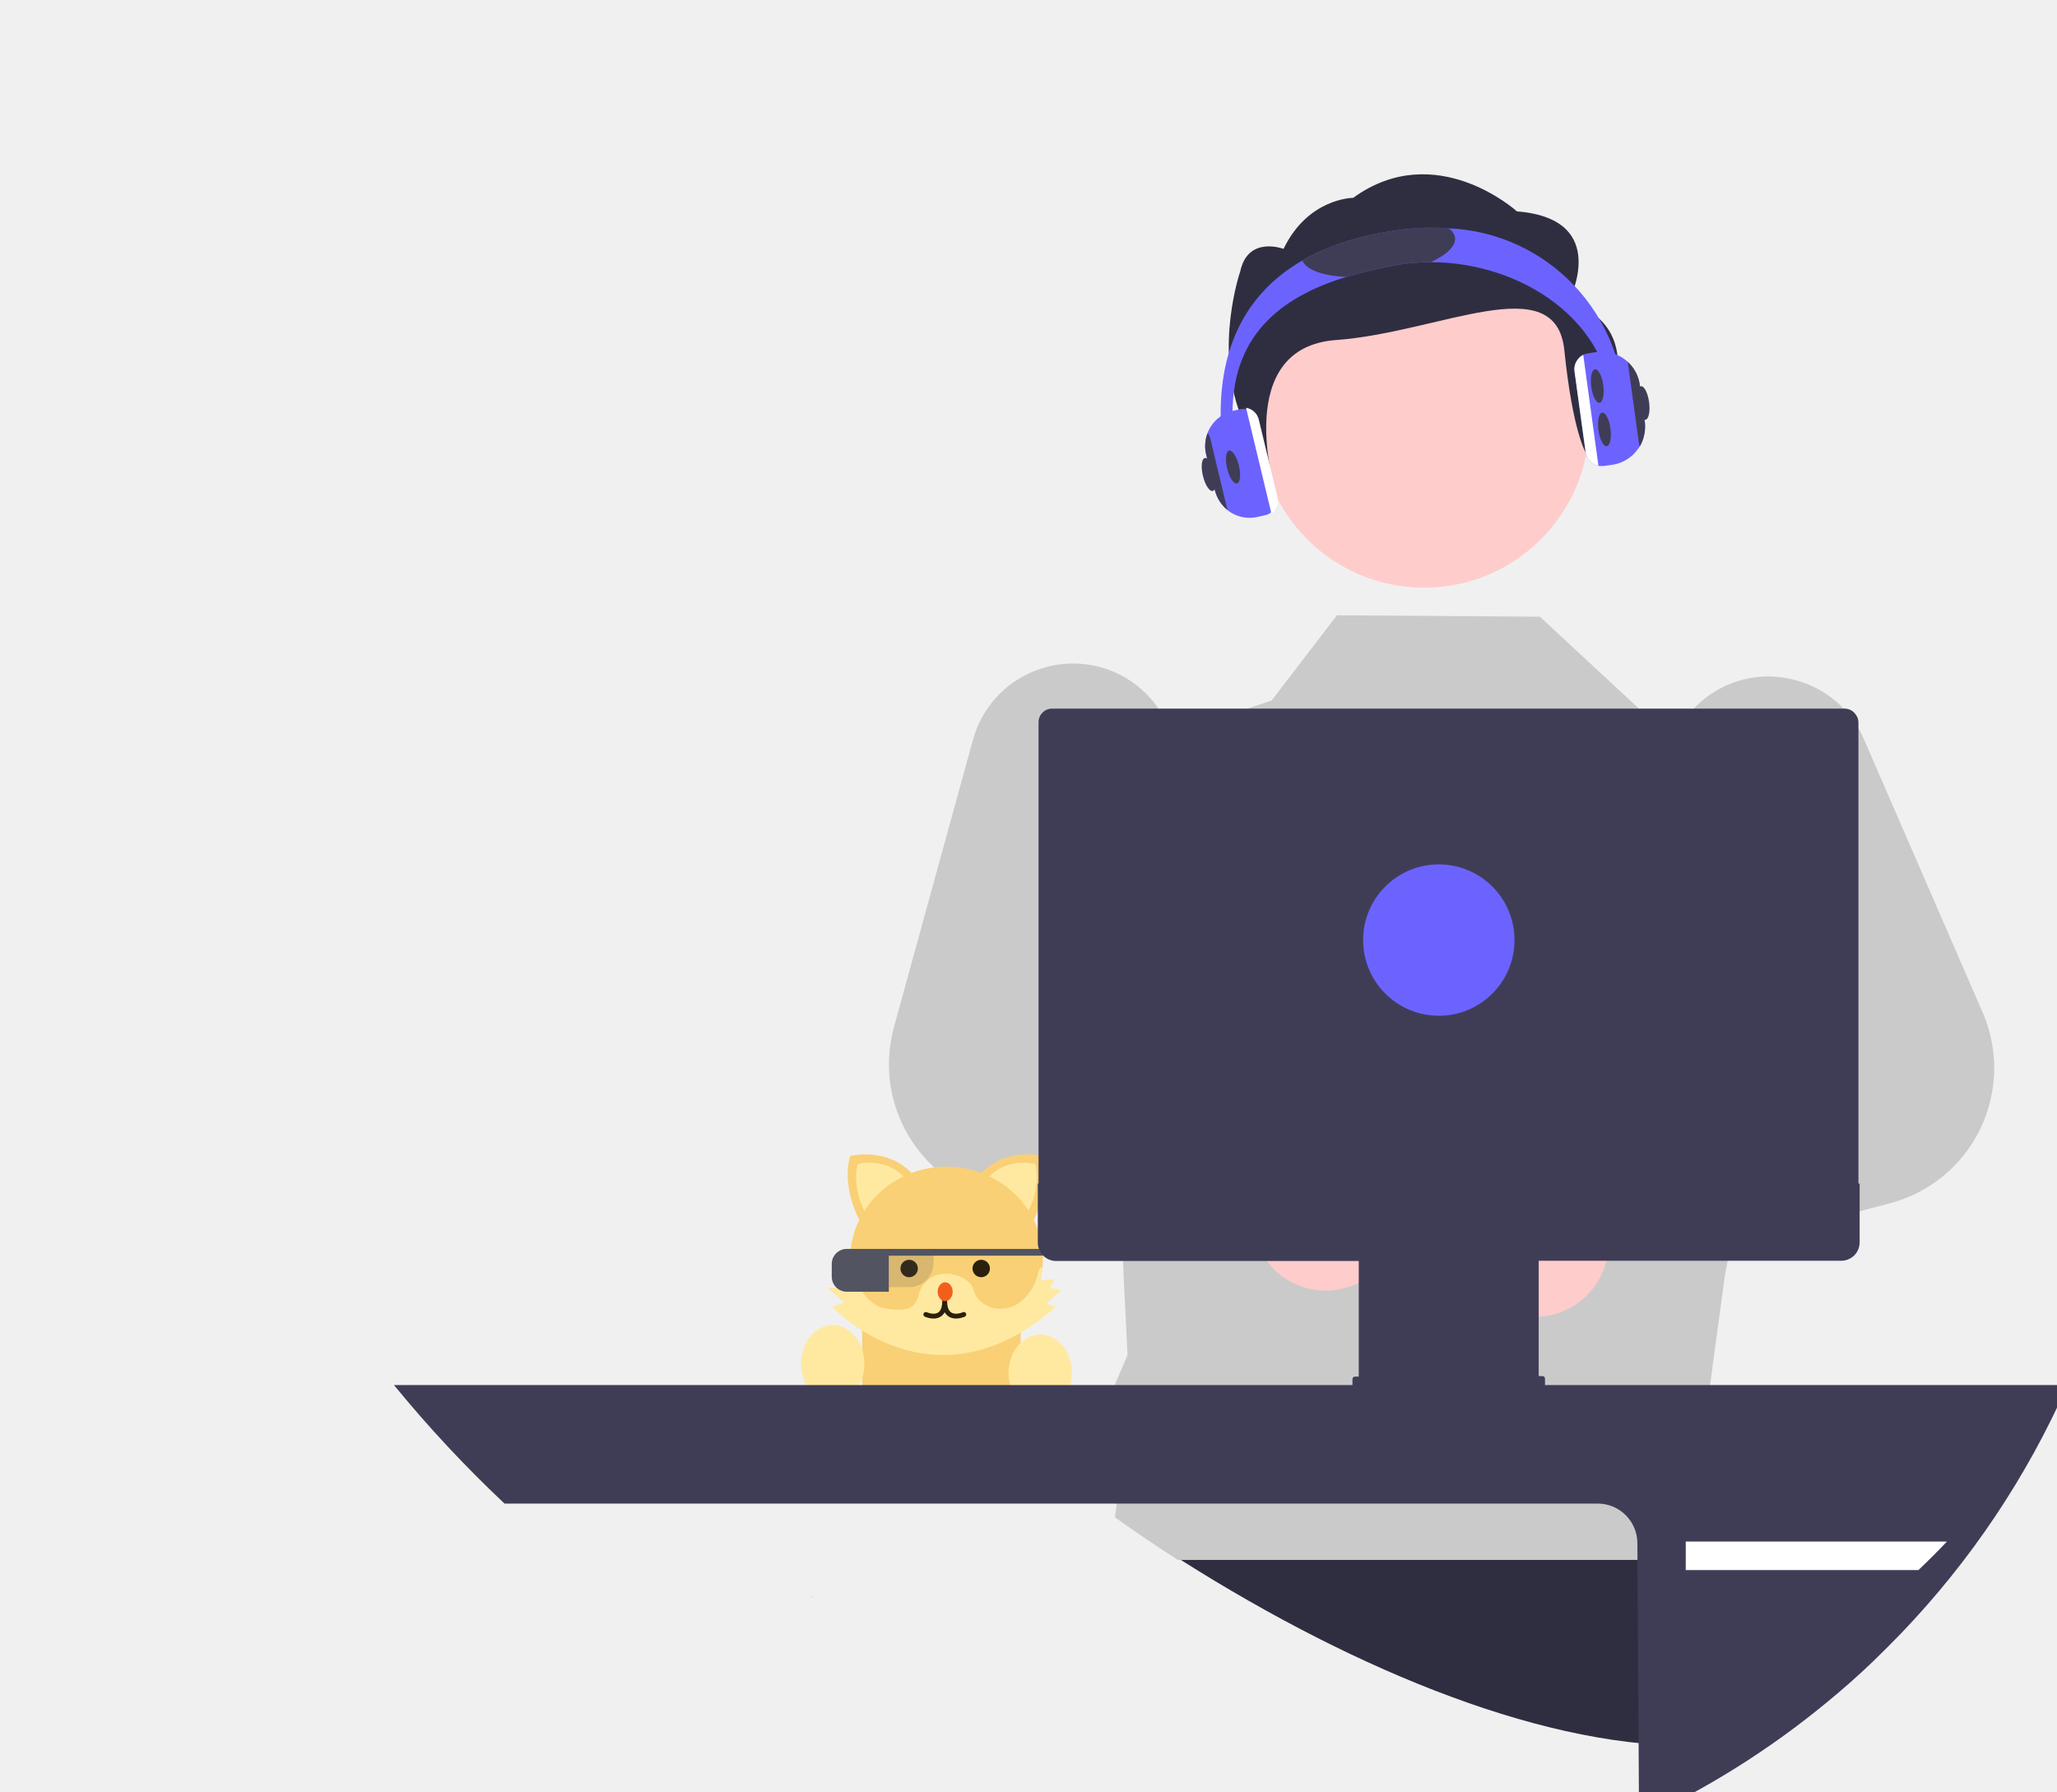
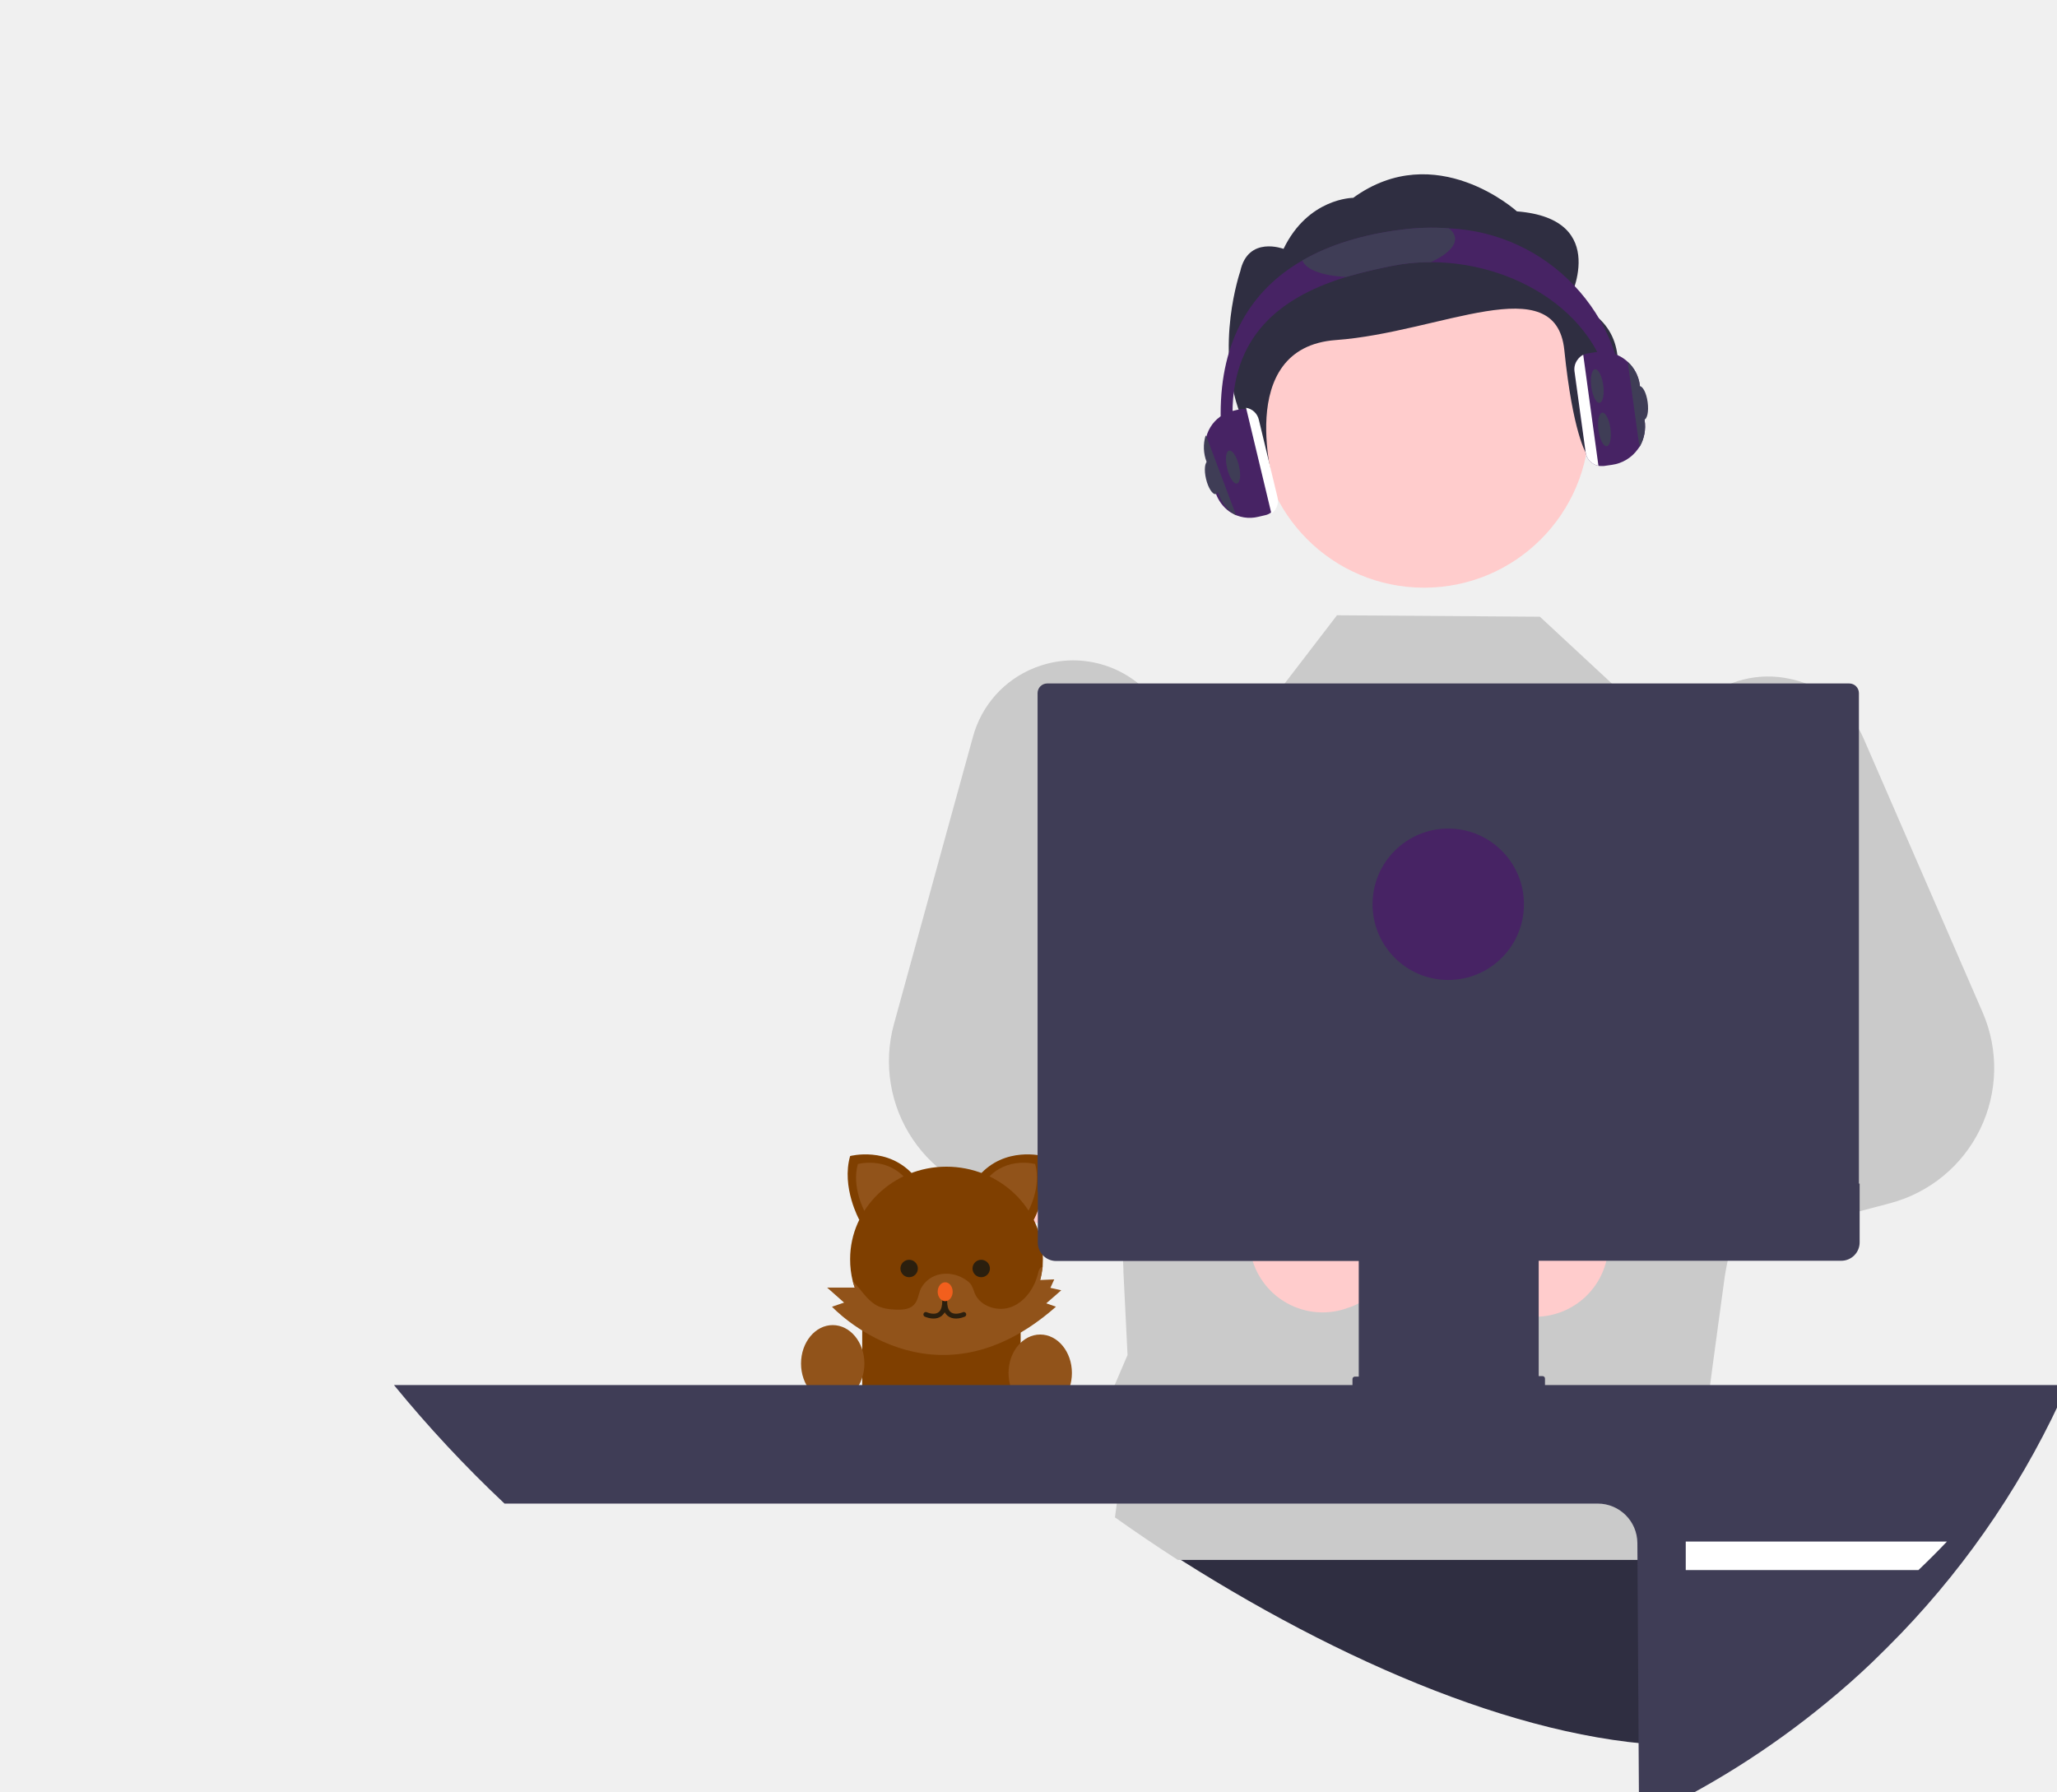
<svg xmlns="http://www.w3.org/2000/svg" width="850.5" height="740.8" data-name="Layer 1">
  <path fill="#2f2e41" d="m705.6 721.7-8 .1c-63.4 0-143.2-33.9-215.6-80.8q-9-5.8-17.8-11.9l5.1-31.4L625.5 577l78.4 60 1.7 84.7z" />
  <path fill="#cacaca" d="m750.5 330.1-.2 1.2-2.4 13-17.1 90.2-1 5.3-2.1 11.2-3 15.4-6.4 34-1.8 9.6-.7 3.7-.2 1.3-2 10-.5 3-4.7 34.6-4 30.1 13.6 13.6-8.2 8.1-5.3 30.6H487q-13.2-8.5-26-17.6l1.8-13.4s6.1-24 3.5-26.8c-2.6-2.8-8.2-8-8.2-8l7.1-16.6 1-2.3-1.7-34.4v-.9l-.5-11.3-.1-1.5-.1-2.2-2.1-43.6v-.8l-.7-13.2-.6-12.6-.3-5.3-2.5-53.1-1.8-36.1-1.5-31.4 6.1-2 65.4-22.3 27-35.2 56.4.4 27.5.2 46 42.7 10.5 5h.1l7.5 3.7 19 9 20.2 9.7 10.3 4.9.2.1z" />
  <path fill="#fcc" d="M628 543.7a30.3 30.3 0 0 0 37-28l103.4-30-42.5-36.2-91.7 34a30.4 30.4 0 0 0-6.2 60.2z" />
  <path fill="#cacaca" d="m819.8 418.7-49.2-113.2a42.8 42.8 0 0 0-20.3-21.3 43.4 43.4 0 0 0-8.8-3.2l-1.4-.3a42.1 42.1 0 0 0-19.4.3 42.8 42.8 0 0 0-27.4 21.8 1 1 0 0 0 0 .1 43.1 43.1 0 0 0-.4 38.9l.6 1.2 34.7 69.7a18.9 18.9 0 0 1-10.5 26.2l-2.4 1-43.9 15.8a13.5 13.5 0 0 0-8.3 16.8v.3l12.4 39.4.2.5a7 7 0 0 0 .4 1 13.5 13.5 0 0 0 15.8 7.5l23.7-6.2 4.8-1.3 61.1-16.2a57.8 57.8 0 0 0 38.3-78.8z" />
-   <path fill="#fcc" d="M559.1 531.6a30.3 30.3 0 0 1-40.7-22.5L412 494l37-41.9 95.5 20.8a30.4 30.4 0 0 1 14.7 58.7h-.1z" />
-   <path fill="#cacaca" d="M529.6 445.4a13.5 13.5 0 0 0-7.9-4.9l-43.7-9-4.5-1a19 19 0 0 1-12.5-9 19.2 19.2 0 0 1-2.5-8 18.9 18.9 0 0 1 1-7.5l15-45.6 9.9-29.6a41.8 41.8 0 0 0 2-11 43.3 43.3 0 0 0-9-29 42.7 42.7 0 0 0-49-13.6c-.3 0-.5.2-.8.3a42.6 42.6 0 0 0-25.3 28.4l-10.7 38.8-22 80.1a57.8 57.8 0 0 0 49 72.7l63 7.4 29 3.4a13.5 13.5 0 0 0 15-10.7 4.9 4.9 0 0 0 0-.6l.7-4.3 6-36.4v-.4a13.5 13.5 0 0 0-2.7-10.5z" />
+   <path fill="#fcc" d="M557.8 540.6a30.3 30.3 0 0 1-40.7-22.5l-106.4-15 37-42 95.5 20.8a30.4 30.4 0 0 1 14.7 58.7z" />
+   <path fill="#cacaca" d="M529.6 444.1a13.5 13.5 0 0 0-7.9-4.9l-43.7-9-4.5-1a19 19 0 0 1-12.5-9 19.2 19.2 0 0 1-2.5-8 18.9 18.9 0 0 1 1-7.5l15-45.6 9.9-29.6a41.8 41.8 0 0 0 2-11 43.3 43.3 0 0 0-9-29 42.7 42.7 0 0 0-49-13.6c-.3 0-.5.2-.8.3a42.6 42.6 0 0 0-25.3 28.4l-10.7 38.8-22 80.1a57.8 57.8 0 0 0 49 72.7l63 7.4 29 3.4a13.5 13.5 0 0 0 15-10.7 4.9 4.9 0 0 0 0-.6l.7-4.3 6-36.4v-.4a13.5 13.5 0 0 0-2.7-10.5z" />
  <g fill="#47e6b1" opacity=".3">
-     <path d="M363 549.8h2.1v11.8H363z" />
-     <path d="M369.9 554.7v2H358v-2z" />
+     <path d="M363 549.8h2.1v11.8H363v-11.8z" />
+     <path d="M369.9 554.7v2H358v-2h11.9z" />
  </g>
-   <rect width="65.5" height="90" x="356.5" y="515.8" fill="#f9d075" rx="25" ry="25" />
-   <path fill="#f9d075" d="M355.3 504.4s-7.5-13.5-3.8-26.4c0 0 15.7-4.2 26.4 8.1l-22.6 18.3z" />
-   <path fill="#ffe9a1" d="M357.5 500.9s-5.5-10-2.8-19.6c0 0 11.7-3.2 19.7 6L357.5 501zM425.1 500.9s5.6-10 2.9-19.6c0 0-11.7-3.2-19.7 6l16.8 13.6z" />
-   <path fill="#f9d075" d="M427.4 504.4s7.5-13.5 3.8-26.4c0 0-15.7-4.2-26.4 8.1l22.6 18.3z" />
-   <path fill="#ffe9a1" d="M425.1 500.9s5.6-10 2.9-19.6c0 0-11.7-3.2-19.7 6l16.8 13.6z" />
-   <path fill="#f9d075" d="m431.2 520.6-.1 3.2a39.2 39.2 0 0 1-39.8 35 39.6 39.6 0 0 1-38.7-29 36.8 36.8 0 0 1-1.1-9.2c0-21 17.8-38.2 39.8-38.2s39.9 17.1 39.9 38.2z" />
-   <path fill="#ffe9a1" d="m357.4 538.9-3-6.5H342l7 6.2-5 1.7s41.7 44.9 92.6 0l-4-1.4 6.2-5.4-4.5-1 1.6-3.5-6.7.3-7.9 14.6-26 11.5-38-16.5z" />
+   <rect width="65.5" height="90" x="356.5" y="515.8" fill="#7f3f00" rx="25" ry="25" />
+   <path fill="#7f3f00" d="M355.3 504.4s-7.5-13.5-3.8-26.4c0 0 15.7-4.2 26.4 8.1l-22.6 18.3z" />
+   <path fill="#91531a" d="M357.5 500.9s-5.5-10-2.8-19.6c0 0 11.7-3.2 19.7 6L357.5 501v-.1zm67.6 0s5.6-10 2.9-19.6c0 0-11.7-3.2-19.7 6l16.8 13.6z" />
+   <path fill="#7f3f00" d="M427.4 504.4s7.5-13.5 3.8-26.4c0 0-15.7-4.2-26.4 8.1l22.6 18.3z" />
+   <path fill="#91531a" d="M425.1 500.9s5.6-10 2.9-19.6c0 0-11.7-3.2-19.7 6l16.8 13.6z" />
+   <path fill="#7f3f00" d="m431.2 520.6-.1 3.2a39.2 39.2 0 0 1-39.8 35 39.6 39.6 0 0 1-38.7-29 36.8 36.8 0 0 1-1.1-9.2c0-21 17.8-38.2 39.8-38.2s39.9 17.1 39.9 38.2z" />
+   <path fill="#91531a" d="m357.4 538.9-3-6.5H342l7 6.2-5 1.7s41.7 44.9 92.6 0l-4-1.4 6.2-5.4-4.5-1 1.6-3.5-6.7.3-7.9 14.6-26 11.5-38-16.5h.1z" />
  <circle cx="405.7" cy="524.5" r="3.6" fill="#2b1f0e" />
  <circle cx="375.9" cy="524.5" r="3.6" fill="#2b1f0e" />
-   <path fill="#ffe9a1" d="M431 523.8a39.2 39.2 0 0 1-39.7 35 39.6 39.6 0 0 1-38.7-29c2 1.8 3.8 4.5 5.4 6.2a19.4 19.4 0 0 0 4 3.5c2.5 1.5 5.5 1.9 8.3 2 2.6.1 5.5 0 7.4-1.8s2-4.5 3-6.8a11.4 11.4 0 0 1 8.5-6.1 14.3 14.3 0 0 1 10.3 2.5 7.5 7.5 0 0 1 2.1 2 19.6 19.6 0 0 1 1.4 3.4c2.3 5.6 9.8 7.9 15.4 5.6s9.4-7.9 10.8-13.8c.2-1.1.8-2.6 1.9-2.7z" />
-   <path fill="#535461" d="M351.5 516.4h79.7v2.8h-79.7zM351.5 519.2h16v14.9h-16z" />
-   <path fill="#535461" d="M367.3 519H386v3.2a10 10 0 0 1-10 10h-8.5v-13.1z" opacity=".2" />
-   <path fill="#535461" d="M350.1 516.4h1.9v17.7h-2a6.2 6.2 0 0 1-6.1-6.2v-5.3a6.2 6.2 0 0 1 6.2-6.2z" />
-   <path fill="none" stroke="#2b1f0e" stroke-linecap="round" stroke-miterlimit="10" stroke-width="2" d="M382.8 543.5s7.8 3.6 7.8-5.6M398.5 543.5s-7.9 3.6-7.9-5.6" />
+   <path fill="#91531a" d="M431 523.8a39.2 39.2 0 0 1-39.7 35 39.6 39.6 0 0 1-38.7-29c2 1.8 3.8 4.5 5.4 6.2a19.4 19.4 0 0 0 4 3.5c2.5 1.5 5.5 1.9 8.3 2 2.6.1 5.5 0 7.4-1.8s2-4.5 3-6.8a11.4 11.4 0 0 1 8.5-6.1 14.3 14.3 0 0 1 10.3 2.5 7.5 7.5 0 0 1 2.1 2 19.6 19.6 0 0 1 1.4 3.4c2.3 5.6 9.8 7.9 15.4 5.6s9.4-7.9 10.8-13.8c.2-1.1.8-2.6 1.9-2.7h-.1z" />
+   <path fill="none" stroke="#2b1f0e" stroke-linecap="round" stroke-miterlimit="10" stroke-width="2" d="M382.8 543.5s7.8 3.6 7.8-5.6m7.9 5.6s-7.9 3.6-7.9-5.6" />
  <ellipse cx="390.8" cy="534.1" fill="#f25f1d" rx="3.1" ry="3.9" />
-   <ellipse cx="430.1" cy="567.7" fill="#ffe9a1" rx="13.1" ry="15.9" />
-   <ellipse cx="344.3" cy="563.8" fill="#ffe9a1" rx="13.1" ry="15.9" />
-   <path fill="#2f2e41" d="M336.1 660.1h-.6l.5-.1.1.1z" />
+   <ellipse cx="430.1" cy="567.7" fill="#91531a" rx="13.1" ry="15.9" />
+   <ellipse cx="344.3" cy="563.8" fill="#91531a" rx="13.1" ry="15.9" />
  <path fill="#3f3d56" d="M162.9 572.7a514.1 514.1 0 0 0 45.7 49h452A16.4 16.4 0 0 1 677 638l.7 114.6a355.4 355.4 0 0 0 77.5-48.6q9.8-8 19-16.8 6-5.8 11.8-11.8a355.6 355.6 0 0 0 68.8-102.7H162.9z" />
  <path fill="#fff" d="M805 637.4q-5.7 6-11.8 11.8H697v-11.8h108z" />
  <circle cx="588.8" cy="174.7" r="68.3" fill="#fcc" data-name="ab6171fa-7d69-4734-b81c-8dff60f9761b" />
  <path fill="#2f2e41" d="M648.6 124.6s18-34.1-21.4-37.2c0 0-33.5-30.4-67.7-5.6 0 0-18.6 0-28.8 21.1 0 0-14.7-5.6-17.9 9.3 0 0-10.7 31 0 59 10.8 28 14.3 31 14.3 31s-17.6-58.5 25.3-61.6 90.9-30 94.4 4.2 9 42.6 9 42.6 34-48.8-7.2-62.8z" data-name="bf427902-b9bf-4946-b5d7-5c1c7e04535e" />
-   <path fill="#6c63ff" d="M671.7 171h-5c0-37.8-37.4-62.6-75.2-62.6a82.4 82.4 0 0 0-16.3 1.6c-6 1.2-12.4 2.7-18.6 4.5-24.3 7.5-47 22-47 56.5a78.6 78.6 0 0 0 2.6 19.9l-4.8 1.2a83.9 83.9 0 0 1-2.7-21.1c0-30.2 12.4-51 33.8-63.3 11.2-6.5 25-10.7 40.7-12.7a97.1 97.1 0 0 1 19.7-.6 76 76 0 0 1 72.8 76.6z" />
-   <path fill="#6c63ff" d="m680 173.8-2-14.6a15.7 15.7 0 0 0-5-9.6 15.8 15.8 0 0 0-13.2-4l-3.2.5a6.5 6.5 0 0 0-4.3 2.5 6.5 6.5 0 0 0-1.3 4.9l4.6 33.5a6.6 6.6 0 0 0 5.3 5.6 6.2 6.2 0 0 0 1.2.1 6.5 6.5 0 0 0 .9 0l3.5-.5a15.8 15.8 0 0 0 10.7-6.5l.8-1.1a16.7 16.7 0 0 0 2-10.8z" />
+   <path fill="#472364" d="M671.7 171h-5c0-37.8-37.4-62.6-75.2-62.6a82.4 82.4 0 0 0-16.3 1.6c-6 1.2-12.4 2.7-18.6 4.5-24.3 7.5-47 22-47 56.5a78.6 78.6 0 0 0 2.6 19.9l-4.8 1.2a83.9 83.9 0 0 1-2.7-21.1c0-30.2 12.4-51 33.8-63.3 11.2-6.5 25-10.7 40.7-12.7a97.1 97.1 0 0 1 19.7-.6 76 76 0 0 1 72.8 76.6z" />
+   <path fill="#472364" d="m680 173.8-2-14.6a15.7 15.7 0 0 0-5-9.6 15.8 15.8 0 0 0-13.2-4l-3.2.5a6.5 6.5 0 0 0-4.3 2.5 6.5 6.5 0 0 0-1.3 4.9l4.6 33.5a6.6 6.6 0 0 0 5.3 5.6 6.2 6.2 0 0 0 1.2.1 6.5 6.5 0 0 0 .9 0l3.5-.5a15.8 15.8 0 0 0 10.7-6.5l.8-1.1a16.7 16.7 0 0 0 2-10.8z" />
  <path fill="#fff" d="M654.6 146.7a6.4 6.4 0 0 0-2.3 2 6.5 6.5 0 0 0-1.3 4.8l4.6 33.5a6.6 6.6 0 0 0 5.3 5.6l-6.3-46v.1z" />
  <path fill="#3f3d56" d="m680 173.8-2-14.6a15.7 15.7 0 0 0-5-9.6l4.6 33.4a6.2 6.2 0 0 0 .4 1.6 16.7 16.7 0 0 0 2-10.8z" />
  <ellipse cx="633.5" cy="251.2" fill="#3f3d56" rx="2.5" ry="7" transform="rotate(-7.7 101.3 -7.7)" />
  <ellipse cx="632.9" cy="232.7" fill="#3f3d56" rx="2.5" ry="7" transform="rotate(-7.7 103.7 -8.3)" />
-   <ellipse cx="651.1" cy="242.3" fill="#3f3d56" rx="2.5" ry="7" transform="rotate(-7.7 103 -5.6)" />
+   <ellipse cx="650.5" cy="242.3" fill="#3f3d56" rx="2.5" ry="7" transform="rotate(-7.7 102.4 -5.6)" />
  <path fill="#3f3d56" d="M591.5 108.4a82.4 82.4 0 0 0-16.3 1.6c-6 1.2-12.4 2.7-18.6 4.5-9.6-.4-16.7-3-18.1-6.8 11.2-6.5 25-10.7 40.7-12.7a97.1 97.1 0 0 1 19.7-.6 5.7 5.7 0 0 1 2.7 3.8c.5 3.5-3.5 7.2-10 10.2h-.1z" />
-   <path fill="#6c63ff" d="m527.7 205.7-7.7-32a6 6 0 0 0-4.9-4.6 6.7 6.7 0 0 0-1 0 6 6 0 0 0-1.4.1l-3 .7a14.9 14.9 0 0 0-11 18l3.5 14.4a15.8 15.8 0 0 0 5.3 8.6 14 14 0 0 0 1.4 1 14.8 14.8 0 0 0 11.3 1.8l3-.7a5.8 5.8 0 0 0 2.2-1 6 6 0 0 0 2.3-6.3z" />
+   <path fill="#472364" d="m527.7 205.7-7.7-32a6 6 0 0 0-4.9-4.6 6.7 6.7 0 0 0-1 0 6 6 0 0 0-1.4.1l-3 .7a14.9 14.9 0 0 0-11 18l3.5 14.4a15.8 15.8 0 0 0 5.3 8.6 14 14 0 0 0 1.4 1 14.8 14.8 0 0 0 11.3 1.8l3-.7a5.8 5.8 0 0 0 2.2-1 6 6 0 0 0 2.3-6.3z" />
  <ellipse cx="456.2" cy="289.1" fill="#3f3d56" rx="2.5" ry="7" transform="rotate(-13.5 77.5 14.6)" />
-   <ellipse cx="445.2" cy="289.9" fill="#3f3d56" rx="2.5" ry="7" transform="rotate(-13.5 76.6 12.4)" />
+   <ellipse cx="446.5" cy="291.2" fill="#3f3d56" rx="2.5" ry="7" transform="rotate(-13.5 77.9 13.7)" />
  <path fill="#fff" d="m528.2 205.6-7.7-32a6.5 6.5 0 0 0-5.3-5l10.5 43.8a6.5 6.5 0 0 0 2.5-6.8z" />
-   <path fill="#3f3d56" d="M500.5 181.6a6.5 6.5 0 0 0-1.2-2.5 14.7 14.7 0 0 0-.6 8.8l3.5 14.4a15.8 15.8 0 0 0 5.3 8.6l-7-29.3zM767.6 296a5.5 5.5 0 0 0-4.8-3H434.9a5.6 5.6 0 0 0-5.5 5.6v196.2h339V298.6a5.4 5.4 0 0 0-.8-2.7v.1z" />
  <path fill="#3f3d56" d="M429.1 489.5v24.2a7.6 7.6 0 0 0 7.6 7.7h125.1v47.8h-1.6a1 1 0 0 0-1 1v3.3a1 1 0 0 0 1 1h77.6a1 1 0 0 0 1-1V570a1 1 0 0 0-1-1h-1.6v-47.7h125a7.6 7.6 0 0 0 7.7-7.7v-24.2H429.1v.1z" />
-   <circle cx="594.9" cy="388.7" r="31.3" fill="#6c63ff" />
+   <rect width="339.6" height="213" x="429" y="282.6" fill="#3f3d56" rx="4" />
+   <circle cx="598.8" cy="373.9" r="31.3" fill="#472364" />
+   <path fill="#3f3d56" d="m498.9 191 5.2 13.8a15.7 15.7 0 0 0 7 8.3l-11.9-31.6a6.2 6.2 0 0 0-.7-1.5 16.7 16.7 0 0 0 .4 11z" />
</svg>
